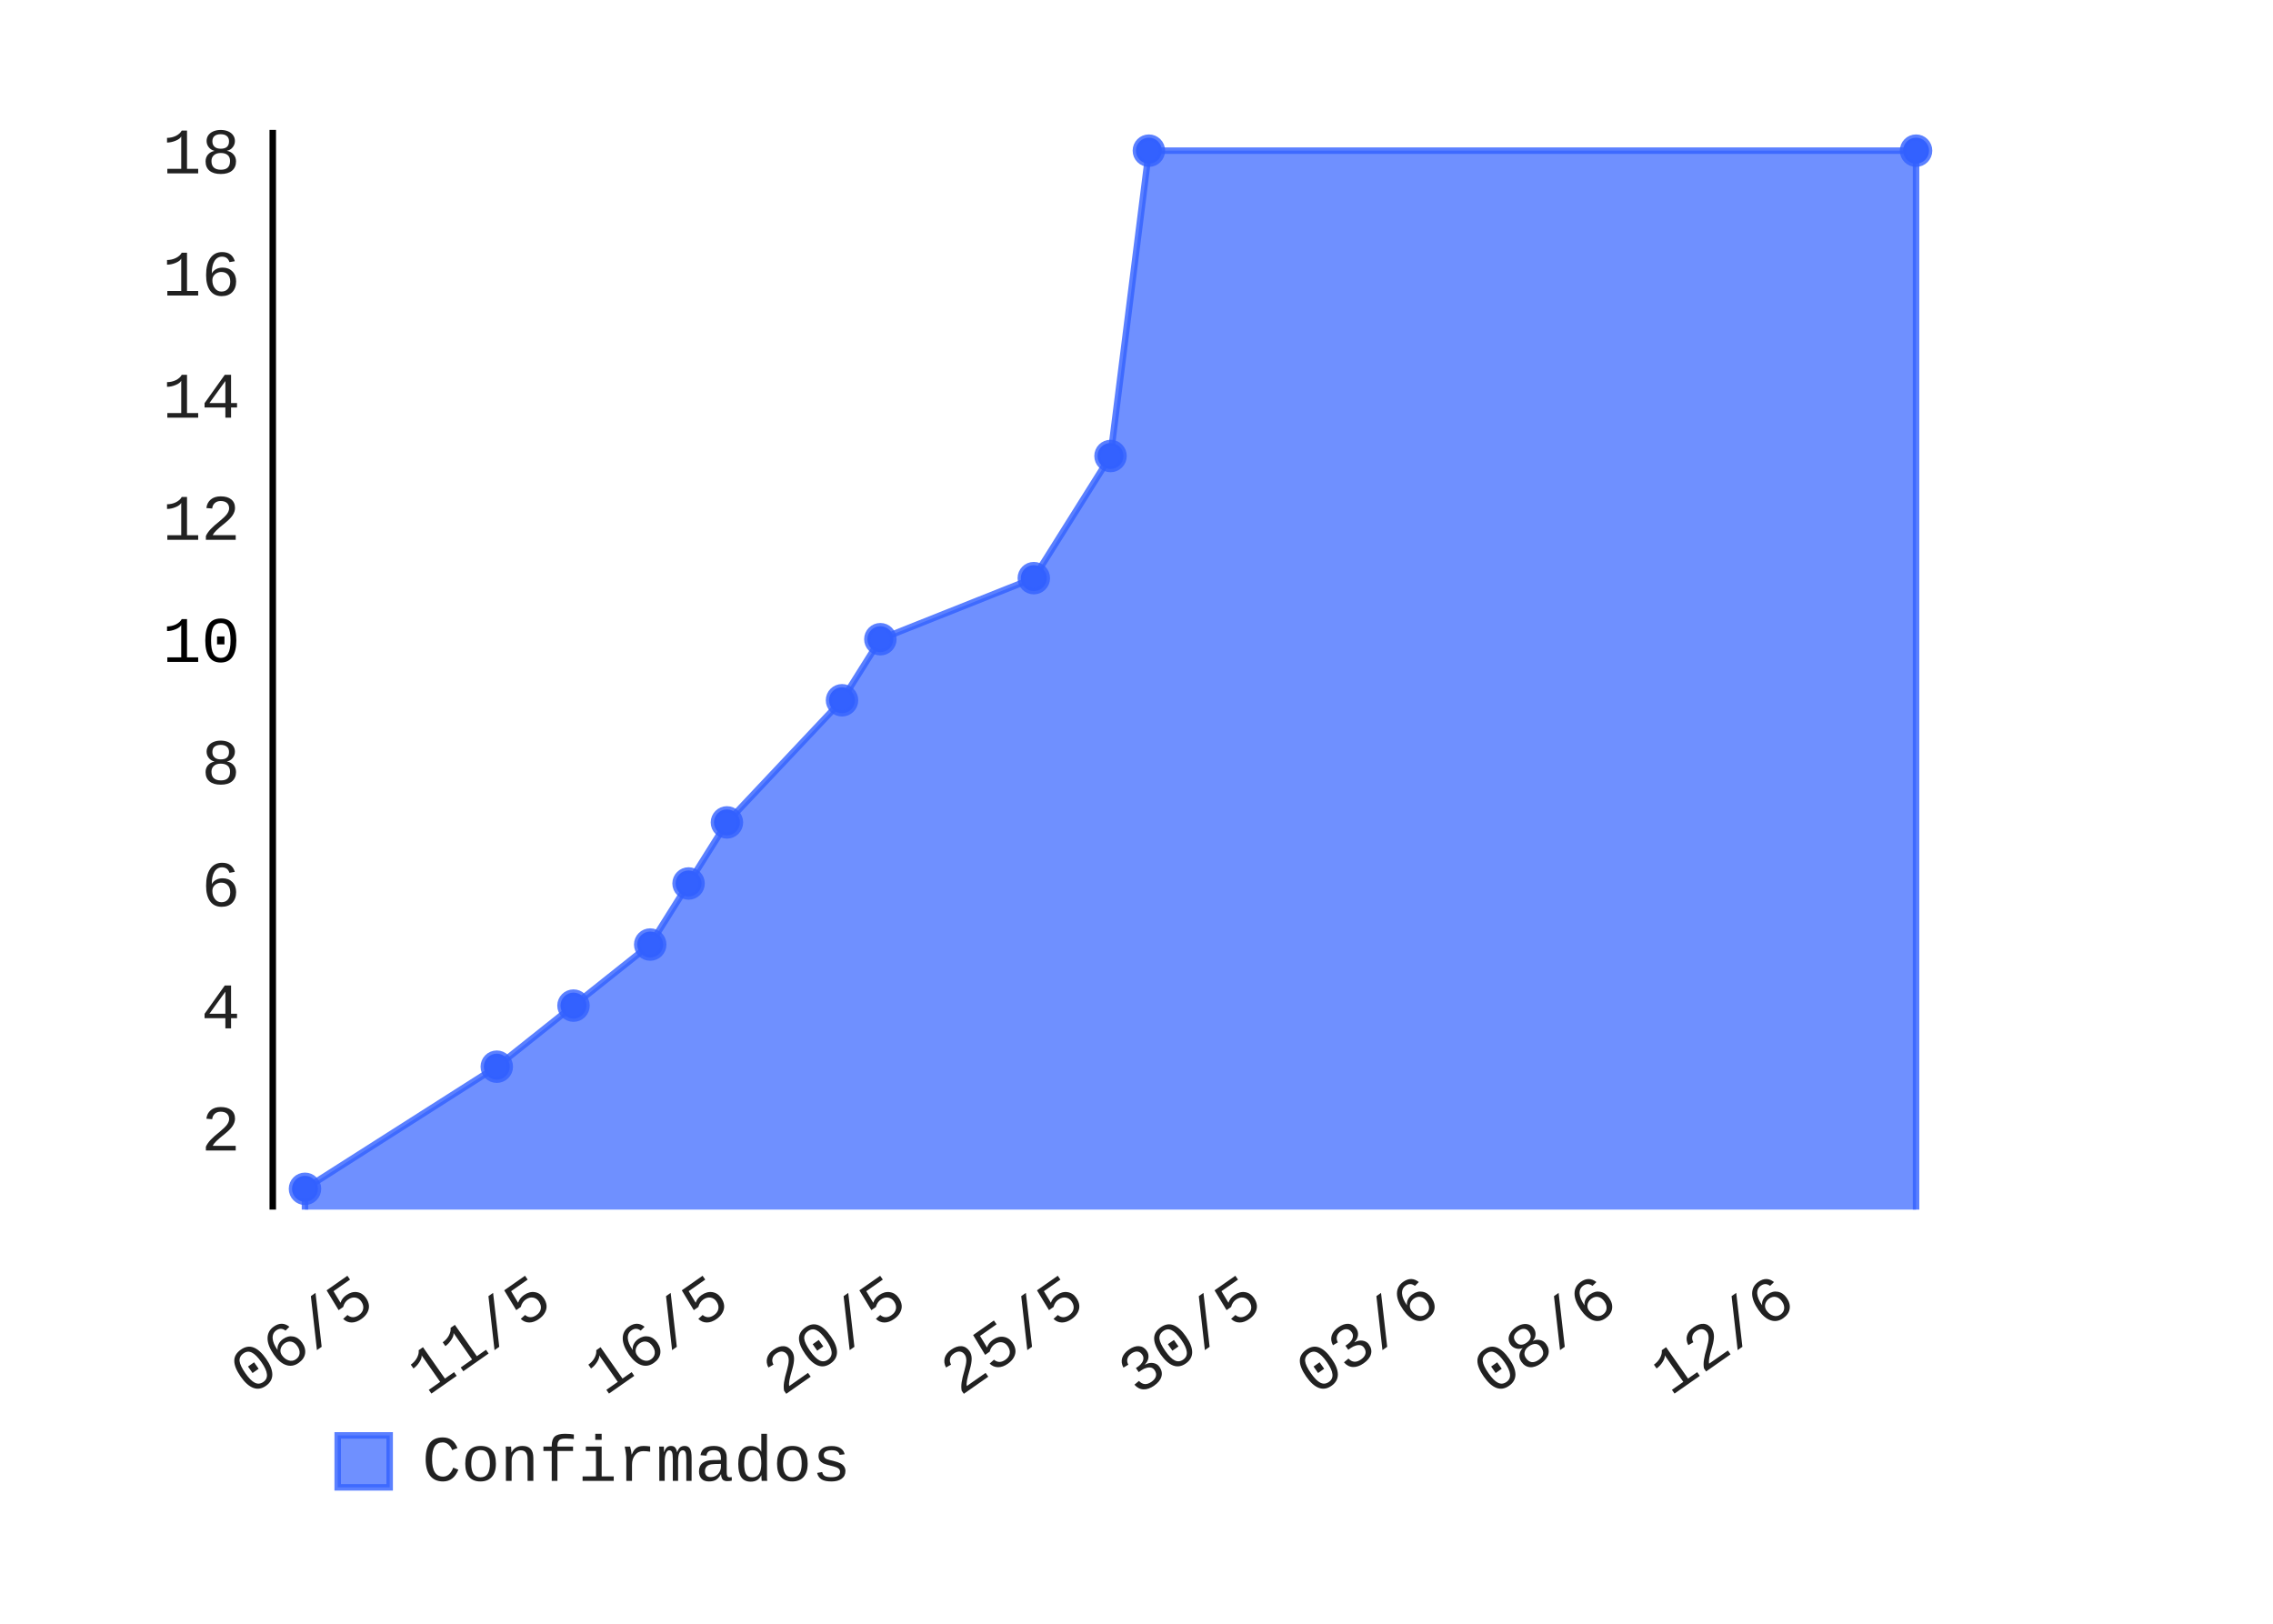
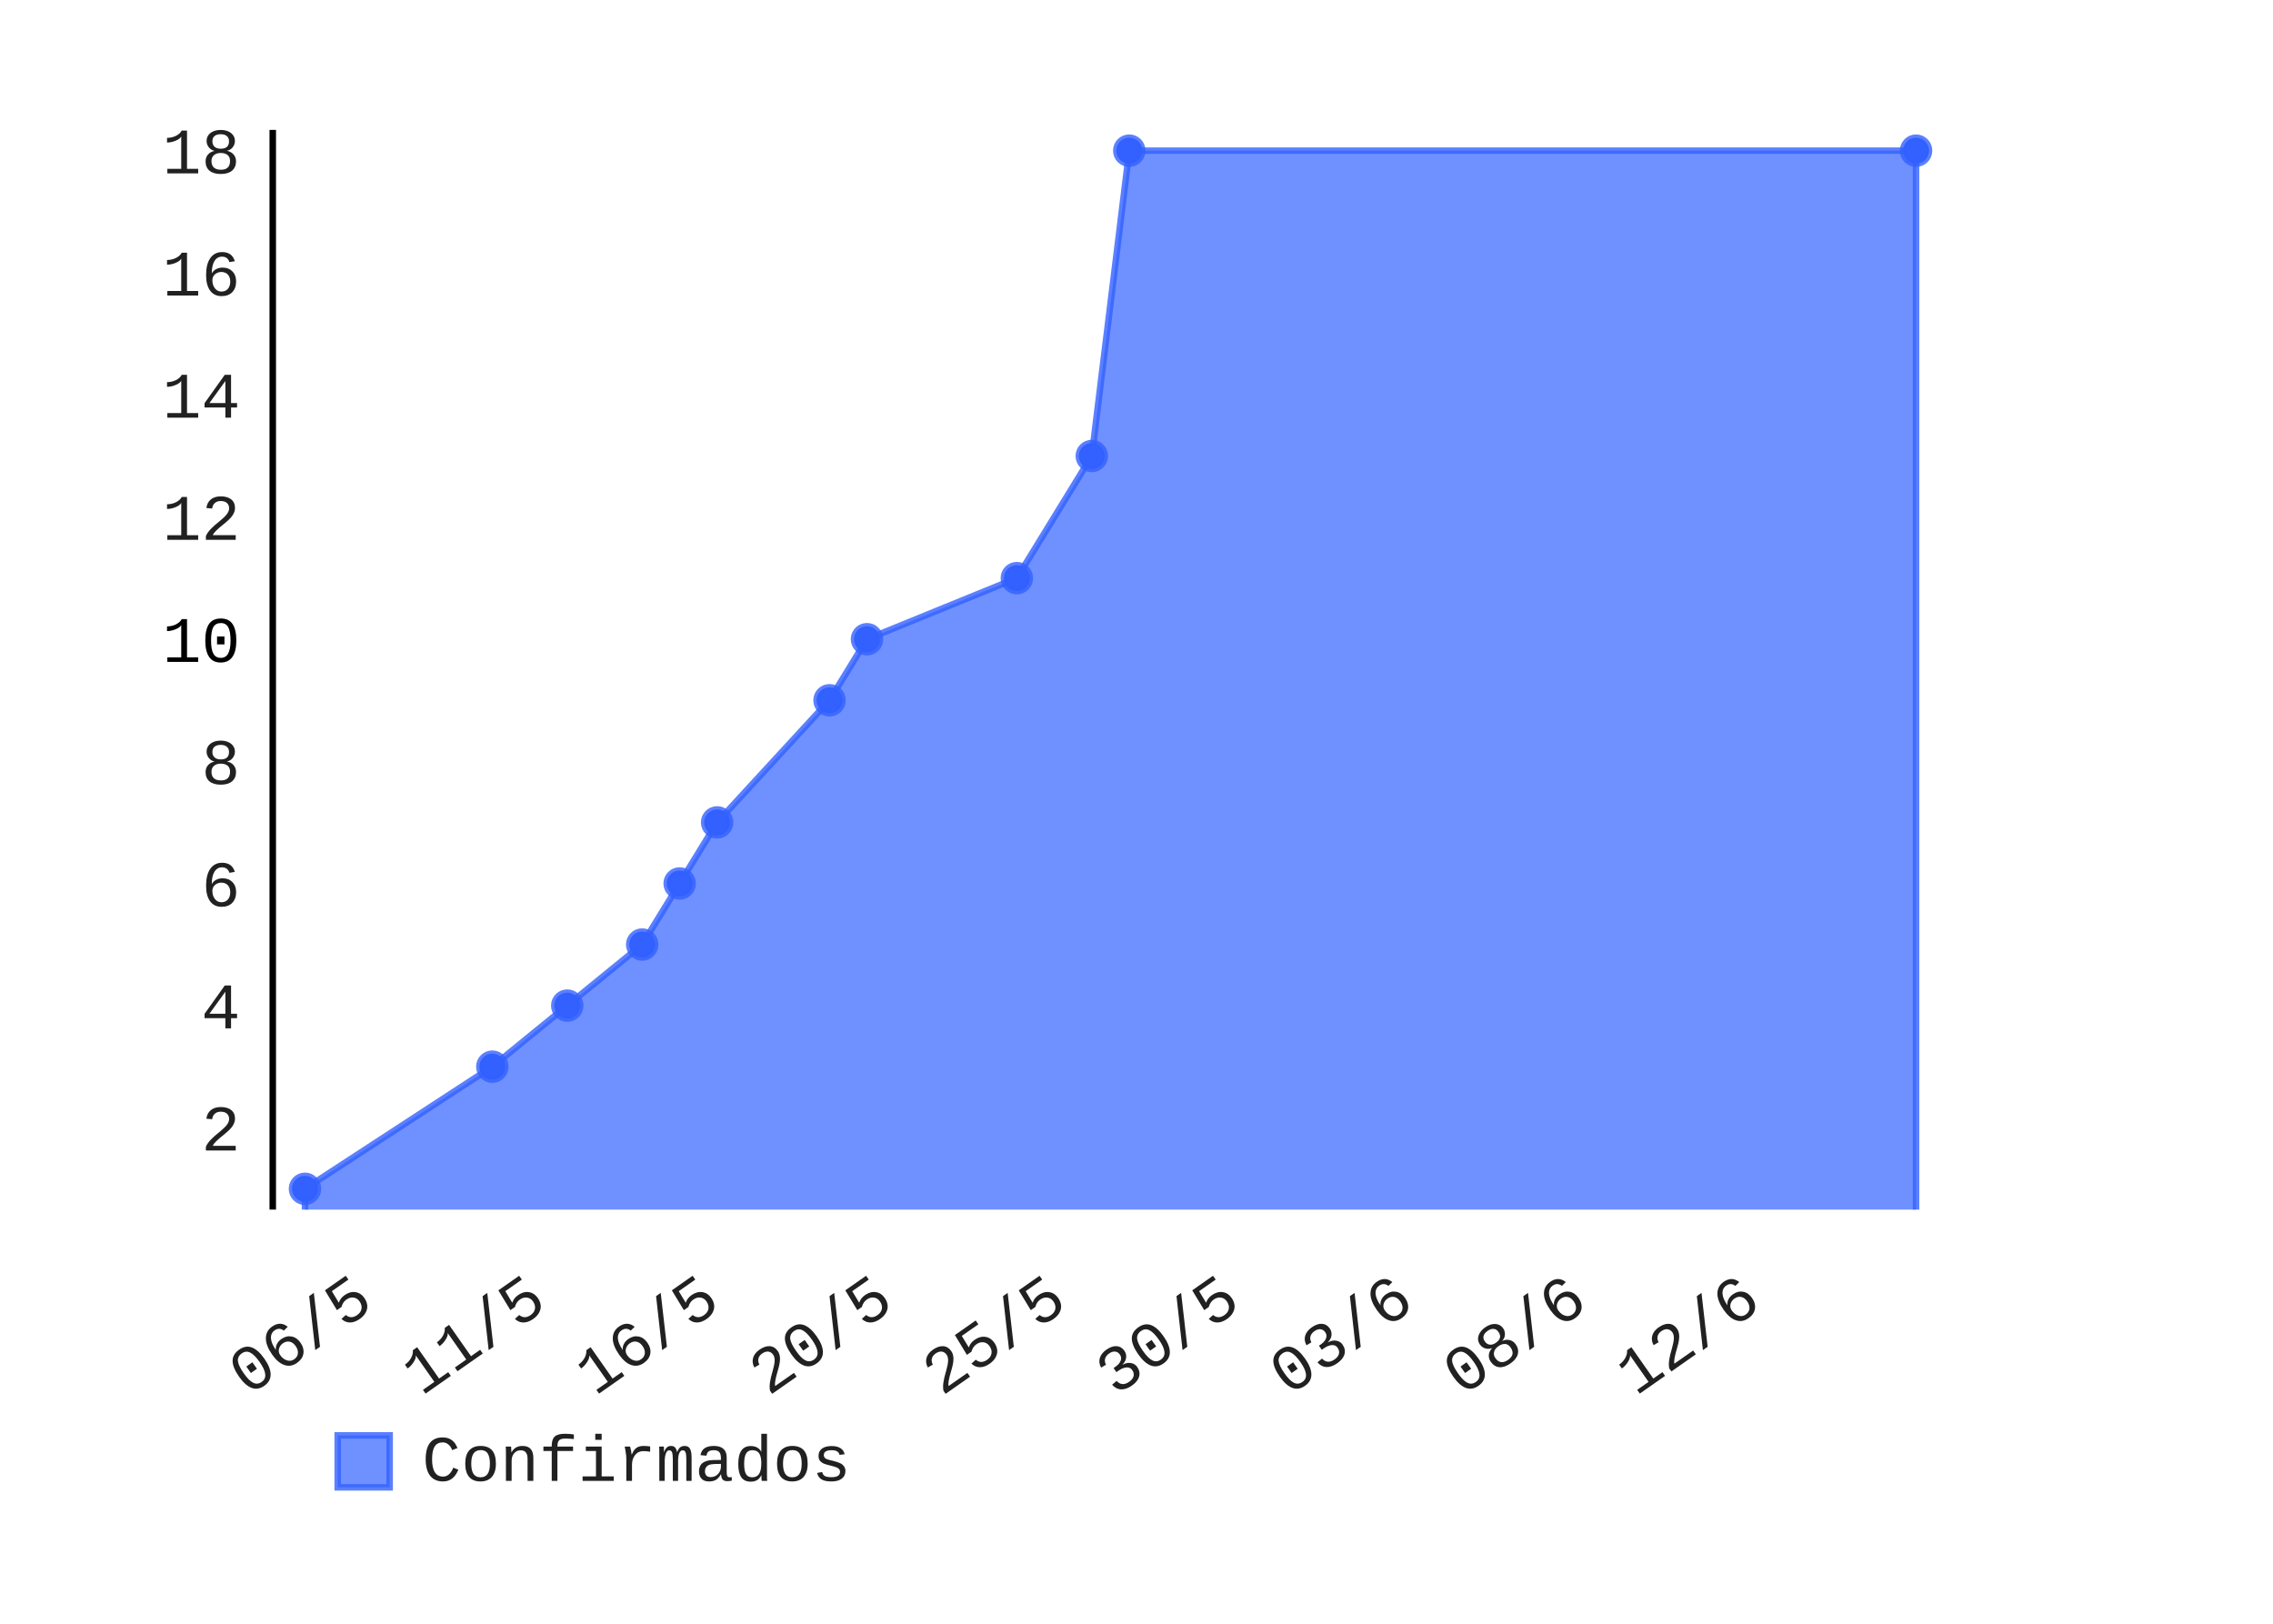
- <svg xmlns="http://www.w3.org/2000/svg" class="pygal-chart" height="250" id="chart-da17dc50-56ee-4db0-8beb-3fef7de1035f" viewBox="0 0 350 250" width="350">
+ <svg xmlns="http://www.w3.org/2000/svg" class="pygal-chart" height="250" id="chart-572ddf68-cb04-4a9f-9413-2b2ed1fb4a94" viewBox="0 0 350 250" width="350">
  <defs>
-     <style type="text/css">#chart-da17dc50-56ee-4db0-8beb-3fef7de1035f{-webkit-user-select:none;-webkit-font-smoothing:antialiased;font-family:Consolas,"Liberation Mono",Menlo,Courier,monospace}#chart-da17dc50-56ee-4db0-8beb-3fef7de1035f .title{font-family:Consolas,"Liberation Mono",Menlo,Courier,monospace;font-size:8px}#chart-da17dc50-56ee-4db0-8beb-3fef7de1035f .legends .legend text{font-family:Consolas,"Liberation Mono",Menlo,Courier,monospace;font-size:10px}#chart-da17dc50-56ee-4db0-8beb-3fef7de1035f .axis text{font-family:Consolas,"Liberation Mono",Menlo,Courier,monospace;font-size:10px}#chart-da17dc50-56ee-4db0-8beb-3fef7de1035f .axis text.major{font-family:Consolas,"Liberation Mono",Menlo,Courier,monospace;font-size:10px}#chart-da17dc50-56ee-4db0-8beb-3fef7de1035f .text-overlay text.value{font-family:Consolas,"Liberation Mono",Menlo,Courier,monospace;font-size:16px}#chart-da17dc50-56ee-4db0-8beb-3fef7de1035f .text-overlay text.label{font-family:Consolas,"Liberation Mono",Menlo,Courier,monospace;font-size:10px}#chart-da17dc50-56ee-4db0-8beb-3fef7de1035f .tooltip{font-family:Consolas,"Liberation Mono",Menlo,Courier,monospace;font-size:12px}#chart-da17dc50-56ee-4db0-8beb-3fef7de1035f text.no_data{font-family:Consolas,"Liberation Mono",Menlo,Courier,monospace;font-size:64px}
- #chart-da17dc50-56ee-4db0-8beb-3fef7de1035f{background-color:transparent}#chart-da17dc50-56ee-4db0-8beb-3fef7de1035f path,#chart-da17dc50-56ee-4db0-8beb-3fef7de1035f line,#chart-da17dc50-56ee-4db0-8beb-3fef7de1035f rect,#chart-da17dc50-56ee-4db0-8beb-3fef7de1035f circle{-webkit-transition:150ms;-moz-transition:150ms;transition:150ms}#chart-da17dc50-56ee-4db0-8beb-3fef7de1035f .graph &gt; .background{fill:transparent}#chart-da17dc50-56ee-4db0-8beb-3fef7de1035f .plot &gt; .background{fill:rgba(255,255,255,1)}#chart-da17dc50-56ee-4db0-8beb-3fef7de1035f .graph{fill:rgba(0,0,0,.87)}#chart-da17dc50-56ee-4db0-8beb-3fef7de1035f text.no_data{fill:rgba(0,0,0,1)}#chart-da17dc50-56ee-4db0-8beb-3fef7de1035f .title{fill:rgba(0,0,0,1)}#chart-da17dc50-56ee-4db0-8beb-3fef7de1035f .legends .legend text{fill:rgba(0,0,0,.87)}#chart-da17dc50-56ee-4db0-8beb-3fef7de1035f .legends .legend:hover text{fill:rgba(0,0,0,1)}#chart-da17dc50-56ee-4db0-8beb-3fef7de1035f .axis .line{stroke:rgba(0,0,0,1)}#chart-da17dc50-56ee-4db0-8beb-3fef7de1035f .axis .guide.line{stroke:rgba(0,0,0,.54)}#chart-da17dc50-56ee-4db0-8beb-3fef7de1035f .axis .major.line{stroke:rgba(0,0,0,.87)}#chart-da17dc50-56ee-4db0-8beb-3fef7de1035f .axis text.major{fill:rgba(0,0,0,1)}#chart-da17dc50-56ee-4db0-8beb-3fef7de1035f .axis.y .guides:hover .guide.line,#chart-da17dc50-56ee-4db0-8beb-3fef7de1035f .line-graph .axis.x .guides:hover .guide.line,#chart-da17dc50-56ee-4db0-8beb-3fef7de1035f .stackedline-graph .axis.x .guides:hover .guide.line,#chart-da17dc50-56ee-4db0-8beb-3fef7de1035f .xy-graph .axis.x .guides:hover .guide.line{stroke:rgba(0,0,0,1)}#chart-da17dc50-56ee-4db0-8beb-3fef7de1035f .axis .guides:hover text{fill:rgba(0,0,0,1)}#chart-da17dc50-56ee-4db0-8beb-3fef7de1035f .reactive{fill-opacity:.7;stroke-opacity:.8}#chart-da17dc50-56ee-4db0-8beb-3fef7de1035f .ci{stroke:rgba(0,0,0,.87)}#chart-da17dc50-56ee-4db0-8beb-3fef7de1035f .reactive.active,#chart-da17dc50-56ee-4db0-8beb-3fef7de1035f .active .reactive{fill-opacity:.8;stroke-opacity:.9;stroke-width:4}#chart-da17dc50-56ee-4db0-8beb-3fef7de1035f .ci .reactive.active{stroke-width:1.5}#chart-da17dc50-56ee-4db0-8beb-3fef7de1035f .series text{fill:rgba(0,0,0,1)}#chart-da17dc50-56ee-4db0-8beb-3fef7de1035f .tooltip rect{fill:rgba(255,255,255,1);stroke:rgba(0,0,0,1);-webkit-transition:opacity 150ms;-moz-transition:opacity 150ms;transition:opacity 150ms}#chart-da17dc50-56ee-4db0-8beb-3fef7de1035f .tooltip .label{fill:rgba(0,0,0,.87)}#chart-da17dc50-56ee-4db0-8beb-3fef7de1035f .tooltip .label{fill:rgba(0,0,0,.87)}#chart-da17dc50-56ee-4db0-8beb-3fef7de1035f .tooltip .legend{font-size:.8em;fill:rgba(0,0,0,.54)}#chart-da17dc50-56ee-4db0-8beb-3fef7de1035f .tooltip .x_label{font-size:.6em;fill:rgba(0,0,0,1)}#chart-da17dc50-56ee-4db0-8beb-3fef7de1035f .tooltip .xlink{font-size:.5em;text-decoration:underline}#chart-da17dc50-56ee-4db0-8beb-3fef7de1035f .tooltip .value{font-size:1.5em}#chart-da17dc50-56ee-4db0-8beb-3fef7de1035f .bound{font-size:.5em}#chart-da17dc50-56ee-4db0-8beb-3fef7de1035f .max-value{font-size:.75em;fill:rgba(0,0,0,.54)}#chart-da17dc50-56ee-4db0-8beb-3fef7de1035f .map-element{fill:rgba(255,255,255,1);stroke:rgba(0,0,0,.54) !important}#chart-da17dc50-56ee-4db0-8beb-3fef7de1035f .map-element .reactive{fill-opacity:inherit;stroke-opacity:inherit}#chart-da17dc50-56ee-4db0-8beb-3fef7de1035f .color-0,#chart-da17dc50-56ee-4db0-8beb-3fef7de1035f .color-0 a:visited{stroke:#3361FF;fill:#3361FF}#chart-da17dc50-56ee-4db0-8beb-3fef7de1035f .text-overlay .color-0 text{fill:black}
- #chart-da17dc50-56ee-4db0-8beb-3fef7de1035f text.no_data{text-anchor:middle}#chart-da17dc50-56ee-4db0-8beb-3fef7de1035f .guide.line{fill:none}#chart-da17dc50-56ee-4db0-8beb-3fef7de1035f .centered{text-anchor:middle}#chart-da17dc50-56ee-4db0-8beb-3fef7de1035f .title{text-anchor:middle}#chart-da17dc50-56ee-4db0-8beb-3fef7de1035f .legends .legend text{fill-opacity:1}#chart-da17dc50-56ee-4db0-8beb-3fef7de1035f .axis.x text{text-anchor:middle}#chart-da17dc50-56ee-4db0-8beb-3fef7de1035f .axis.x:not(.web) text[transform]{text-anchor:start}#chart-da17dc50-56ee-4db0-8beb-3fef7de1035f .axis.x:not(.web) text[transform].backwards{text-anchor:end}#chart-da17dc50-56ee-4db0-8beb-3fef7de1035f .axis.y text{text-anchor:end}#chart-da17dc50-56ee-4db0-8beb-3fef7de1035f .axis.y text[transform].backwards{text-anchor:start}#chart-da17dc50-56ee-4db0-8beb-3fef7de1035f .axis.y2 text{text-anchor:start}#chart-da17dc50-56ee-4db0-8beb-3fef7de1035f .axis.y2 text[transform].backwards{text-anchor:end}#chart-da17dc50-56ee-4db0-8beb-3fef7de1035f .axis .guide.line{stroke-dasharray:4,4}#chart-da17dc50-56ee-4db0-8beb-3fef7de1035f .axis .major.guide.line{stroke-dasharray:6,6}#chart-da17dc50-56ee-4db0-8beb-3fef7de1035f .horizontal .axis.y .guide.line,#chart-da17dc50-56ee-4db0-8beb-3fef7de1035f .horizontal .axis.y2 .guide.line,#chart-da17dc50-56ee-4db0-8beb-3fef7de1035f .vertical .axis.x .guide.line{opacity:0}#chart-da17dc50-56ee-4db0-8beb-3fef7de1035f .horizontal .axis.always_show .guide.line,#chart-da17dc50-56ee-4db0-8beb-3fef7de1035f .vertical .axis.always_show .guide.line{opacity:1 !important}#chart-da17dc50-56ee-4db0-8beb-3fef7de1035f .axis.y .guides:hover .guide.line,#chart-da17dc50-56ee-4db0-8beb-3fef7de1035f .axis.y2 .guides:hover .guide.line,#chart-da17dc50-56ee-4db0-8beb-3fef7de1035f .axis.x .guides:hover .guide.line{opacity:1}#chart-da17dc50-56ee-4db0-8beb-3fef7de1035f .axis .guides:hover text{opacity:1}#chart-da17dc50-56ee-4db0-8beb-3fef7de1035f .nofill{fill:none}#chart-da17dc50-56ee-4db0-8beb-3fef7de1035f .subtle-fill{fill-opacity:.2}#chart-da17dc50-56ee-4db0-8beb-3fef7de1035f .dot{stroke-width:1px;fill-opacity:1}#chart-da17dc50-56ee-4db0-8beb-3fef7de1035f .dot.active{stroke-width:5px}#chart-da17dc50-56ee-4db0-8beb-3fef7de1035f .dot.negative{fill:transparent}#chart-da17dc50-56ee-4db0-8beb-3fef7de1035f text,#chart-da17dc50-56ee-4db0-8beb-3fef7de1035f tspan{stroke:none !important}#chart-da17dc50-56ee-4db0-8beb-3fef7de1035f .series text.active{opacity:1}#chart-da17dc50-56ee-4db0-8beb-3fef7de1035f .tooltip rect{fill-opacity:.95;stroke-width:.5}#chart-da17dc50-56ee-4db0-8beb-3fef7de1035f .tooltip text{fill-opacity:1}#chart-da17dc50-56ee-4db0-8beb-3fef7de1035f .showable{visibility:hidden}#chart-da17dc50-56ee-4db0-8beb-3fef7de1035f .showable.shown{visibility:visible}#chart-da17dc50-56ee-4db0-8beb-3fef7de1035f .gauge-background{fill:rgba(229,229,229,1);stroke:none}#chart-da17dc50-56ee-4db0-8beb-3fef7de1035f .bg-lines{stroke:transparent;stroke-width:2px}</style>
+     <style type="text/css">#chart-572ddf68-cb04-4a9f-9413-2b2ed1fb4a94{-webkit-user-select:none;-webkit-font-smoothing:antialiased;font-family:Consolas,"Liberation Mono",Menlo,Courier,monospace}#chart-572ddf68-cb04-4a9f-9413-2b2ed1fb4a94 .title{font-family:Consolas,"Liberation Mono",Menlo,Courier,monospace;font-size:8px}#chart-572ddf68-cb04-4a9f-9413-2b2ed1fb4a94 .legends .legend text{font-family:Consolas,"Liberation Mono",Menlo,Courier,monospace;font-size:10px}#chart-572ddf68-cb04-4a9f-9413-2b2ed1fb4a94 .axis text{font-family:Consolas,"Liberation Mono",Menlo,Courier,monospace;font-size:10px}#chart-572ddf68-cb04-4a9f-9413-2b2ed1fb4a94 .axis text.major{font-family:Consolas,"Liberation Mono",Menlo,Courier,monospace;font-size:10px}#chart-572ddf68-cb04-4a9f-9413-2b2ed1fb4a94 .text-overlay text.value{font-family:Consolas,"Liberation Mono",Menlo,Courier,monospace;font-size:16px}#chart-572ddf68-cb04-4a9f-9413-2b2ed1fb4a94 .text-overlay text.label{font-family:Consolas,"Liberation Mono",Menlo,Courier,monospace;font-size:10px}#chart-572ddf68-cb04-4a9f-9413-2b2ed1fb4a94 .tooltip{font-family:Consolas,"Liberation Mono",Menlo,Courier,monospace;font-size:12px}#chart-572ddf68-cb04-4a9f-9413-2b2ed1fb4a94 text.no_data{font-family:Consolas,"Liberation Mono",Menlo,Courier,monospace;font-size:64px}
+ #chart-572ddf68-cb04-4a9f-9413-2b2ed1fb4a94{background-color:transparent}#chart-572ddf68-cb04-4a9f-9413-2b2ed1fb4a94 path,#chart-572ddf68-cb04-4a9f-9413-2b2ed1fb4a94 line,#chart-572ddf68-cb04-4a9f-9413-2b2ed1fb4a94 rect,#chart-572ddf68-cb04-4a9f-9413-2b2ed1fb4a94 circle{-webkit-transition:150ms;-moz-transition:150ms;transition:150ms}#chart-572ddf68-cb04-4a9f-9413-2b2ed1fb4a94 .graph &gt; .background{fill:transparent}#chart-572ddf68-cb04-4a9f-9413-2b2ed1fb4a94 .plot &gt; .background{fill:rgba(255,255,255,1)}#chart-572ddf68-cb04-4a9f-9413-2b2ed1fb4a94 .graph{fill:rgba(0,0,0,.87)}#chart-572ddf68-cb04-4a9f-9413-2b2ed1fb4a94 text.no_data{fill:rgba(0,0,0,1)}#chart-572ddf68-cb04-4a9f-9413-2b2ed1fb4a94 .title{fill:rgba(0,0,0,1)}#chart-572ddf68-cb04-4a9f-9413-2b2ed1fb4a94 .legends .legend text{fill:rgba(0,0,0,.87)}#chart-572ddf68-cb04-4a9f-9413-2b2ed1fb4a94 .legends .legend:hover text{fill:rgba(0,0,0,1)}#chart-572ddf68-cb04-4a9f-9413-2b2ed1fb4a94 .axis .line{stroke:rgba(0,0,0,1)}#chart-572ddf68-cb04-4a9f-9413-2b2ed1fb4a94 .axis .guide.line{stroke:rgba(0,0,0,.54)}#chart-572ddf68-cb04-4a9f-9413-2b2ed1fb4a94 .axis .major.line{stroke:rgba(0,0,0,.87)}#chart-572ddf68-cb04-4a9f-9413-2b2ed1fb4a94 .axis text.major{fill:rgba(0,0,0,1)}#chart-572ddf68-cb04-4a9f-9413-2b2ed1fb4a94 .axis.y .guides:hover .guide.line,#chart-572ddf68-cb04-4a9f-9413-2b2ed1fb4a94 .line-graph .axis.x .guides:hover .guide.line,#chart-572ddf68-cb04-4a9f-9413-2b2ed1fb4a94 .stackedline-graph .axis.x .guides:hover .guide.line,#chart-572ddf68-cb04-4a9f-9413-2b2ed1fb4a94 .xy-graph .axis.x .guides:hover .guide.line{stroke:rgba(0,0,0,1)}#chart-572ddf68-cb04-4a9f-9413-2b2ed1fb4a94 .axis .guides:hover text{fill:rgba(0,0,0,1)}#chart-572ddf68-cb04-4a9f-9413-2b2ed1fb4a94 .reactive{fill-opacity:.7;stroke-opacity:.8}#chart-572ddf68-cb04-4a9f-9413-2b2ed1fb4a94 .ci{stroke:rgba(0,0,0,.87)}#chart-572ddf68-cb04-4a9f-9413-2b2ed1fb4a94 .reactive.active,#chart-572ddf68-cb04-4a9f-9413-2b2ed1fb4a94 .active .reactive{fill-opacity:.8;stroke-opacity:.9;stroke-width:4}#chart-572ddf68-cb04-4a9f-9413-2b2ed1fb4a94 .ci .reactive.active{stroke-width:1.5}#chart-572ddf68-cb04-4a9f-9413-2b2ed1fb4a94 .series text{fill:rgba(0,0,0,1)}#chart-572ddf68-cb04-4a9f-9413-2b2ed1fb4a94 .tooltip rect{fill:rgba(255,255,255,1);stroke:rgba(0,0,0,1);-webkit-transition:opacity 150ms;-moz-transition:opacity 150ms;transition:opacity 150ms}#chart-572ddf68-cb04-4a9f-9413-2b2ed1fb4a94 .tooltip .label{fill:rgba(0,0,0,.87)}#chart-572ddf68-cb04-4a9f-9413-2b2ed1fb4a94 .tooltip .label{fill:rgba(0,0,0,.87)}#chart-572ddf68-cb04-4a9f-9413-2b2ed1fb4a94 .tooltip .legend{font-size:.8em;fill:rgba(0,0,0,.54)}#chart-572ddf68-cb04-4a9f-9413-2b2ed1fb4a94 .tooltip .x_label{font-size:.6em;fill:rgba(0,0,0,1)}#chart-572ddf68-cb04-4a9f-9413-2b2ed1fb4a94 .tooltip .xlink{font-size:.5em;text-decoration:underline}#chart-572ddf68-cb04-4a9f-9413-2b2ed1fb4a94 .tooltip .value{font-size:1.5em}#chart-572ddf68-cb04-4a9f-9413-2b2ed1fb4a94 .bound{font-size:.5em}#chart-572ddf68-cb04-4a9f-9413-2b2ed1fb4a94 .max-value{font-size:.75em;fill:rgba(0,0,0,.54)}#chart-572ddf68-cb04-4a9f-9413-2b2ed1fb4a94 .map-element{fill:rgba(255,255,255,1);stroke:rgba(0,0,0,.54) !important}#chart-572ddf68-cb04-4a9f-9413-2b2ed1fb4a94 .map-element .reactive{fill-opacity:inherit;stroke-opacity:inherit}#chart-572ddf68-cb04-4a9f-9413-2b2ed1fb4a94 .color-0,#chart-572ddf68-cb04-4a9f-9413-2b2ed1fb4a94 .color-0 a:visited{stroke:#3361FF;fill:#3361FF}#chart-572ddf68-cb04-4a9f-9413-2b2ed1fb4a94 .text-overlay .color-0 text{fill:black}
+ #chart-572ddf68-cb04-4a9f-9413-2b2ed1fb4a94 text.no_data{text-anchor:middle}#chart-572ddf68-cb04-4a9f-9413-2b2ed1fb4a94 .guide.line{fill:none}#chart-572ddf68-cb04-4a9f-9413-2b2ed1fb4a94 .centered{text-anchor:middle}#chart-572ddf68-cb04-4a9f-9413-2b2ed1fb4a94 .title{text-anchor:middle}#chart-572ddf68-cb04-4a9f-9413-2b2ed1fb4a94 .legends .legend text{fill-opacity:1}#chart-572ddf68-cb04-4a9f-9413-2b2ed1fb4a94 .axis.x text{text-anchor:middle}#chart-572ddf68-cb04-4a9f-9413-2b2ed1fb4a94 .axis.x:not(.web) text[transform]{text-anchor:start}#chart-572ddf68-cb04-4a9f-9413-2b2ed1fb4a94 .axis.x:not(.web) text[transform].backwards{text-anchor:end}#chart-572ddf68-cb04-4a9f-9413-2b2ed1fb4a94 .axis.y text{text-anchor:end}#chart-572ddf68-cb04-4a9f-9413-2b2ed1fb4a94 .axis.y text[transform].backwards{text-anchor:start}#chart-572ddf68-cb04-4a9f-9413-2b2ed1fb4a94 .axis.y2 text{text-anchor:start}#chart-572ddf68-cb04-4a9f-9413-2b2ed1fb4a94 .axis.y2 text[transform].backwards{text-anchor:end}#chart-572ddf68-cb04-4a9f-9413-2b2ed1fb4a94 .axis .guide.line{stroke-dasharray:4,4}#chart-572ddf68-cb04-4a9f-9413-2b2ed1fb4a94 .axis .major.guide.line{stroke-dasharray:6,6}#chart-572ddf68-cb04-4a9f-9413-2b2ed1fb4a94 .horizontal .axis.y .guide.line,#chart-572ddf68-cb04-4a9f-9413-2b2ed1fb4a94 .horizontal .axis.y2 .guide.line,#chart-572ddf68-cb04-4a9f-9413-2b2ed1fb4a94 .vertical .axis.x .guide.line{opacity:0}#chart-572ddf68-cb04-4a9f-9413-2b2ed1fb4a94 .horizontal .axis.always_show .guide.line,#chart-572ddf68-cb04-4a9f-9413-2b2ed1fb4a94 .vertical .axis.always_show .guide.line{opacity:1 !important}#chart-572ddf68-cb04-4a9f-9413-2b2ed1fb4a94 .axis.y .guides:hover .guide.line,#chart-572ddf68-cb04-4a9f-9413-2b2ed1fb4a94 .axis.y2 .guides:hover .guide.line,#chart-572ddf68-cb04-4a9f-9413-2b2ed1fb4a94 .axis.x .guides:hover .guide.line{opacity:1}#chart-572ddf68-cb04-4a9f-9413-2b2ed1fb4a94 .axis .guides:hover text{opacity:1}#chart-572ddf68-cb04-4a9f-9413-2b2ed1fb4a94 .nofill{fill:none}#chart-572ddf68-cb04-4a9f-9413-2b2ed1fb4a94 .subtle-fill{fill-opacity:.2}#chart-572ddf68-cb04-4a9f-9413-2b2ed1fb4a94 .dot{stroke-width:1px;fill-opacity:1}#chart-572ddf68-cb04-4a9f-9413-2b2ed1fb4a94 .dot.active{stroke-width:5px}#chart-572ddf68-cb04-4a9f-9413-2b2ed1fb4a94 .dot.negative{fill:transparent}#chart-572ddf68-cb04-4a9f-9413-2b2ed1fb4a94 text,#chart-572ddf68-cb04-4a9f-9413-2b2ed1fb4a94 tspan{stroke:none !important}#chart-572ddf68-cb04-4a9f-9413-2b2ed1fb4a94 .series text.active{opacity:1}#chart-572ddf68-cb04-4a9f-9413-2b2ed1fb4a94 .tooltip rect{fill-opacity:.95;stroke-width:.5}#chart-572ddf68-cb04-4a9f-9413-2b2ed1fb4a94 .tooltip text{fill-opacity:1}#chart-572ddf68-cb04-4a9f-9413-2b2ed1fb4a94 .showable{visibility:hidden}#chart-572ddf68-cb04-4a9f-9413-2b2ed1fb4a94 .showable.shown{visibility:visible}#chart-572ddf68-cb04-4a9f-9413-2b2ed1fb4a94 .gauge-background{fill:rgba(229,229,229,1);stroke:none}#chart-572ddf68-cb04-4a9f-9413-2b2ed1fb4a94 .bg-lines{stroke:transparent;stroke-width:2px}</style>
  </defs>
  <g class="graph datetimeline-graph vertical">
    <rect class="background" height="250" width="350" x="0" y="0" />
    <g class="plot" transform="translate(42, 20)">
      <rect class="background" height="166.234" width="258.0" x="0" y="0" />
      <g class="axis y">
        <g class="guides">
          <text class="" x="-5" y="157.135">2</text>
        </g>
        <g class="guides">
          <text class="" x="-5" y="138.33">4</text>
        </g>
        <g class="guides">
          <text class="" x="-5" y="119.525">6</text>
        </g>
        <g class="guides">
          <text class="" x="-5" y="100.721">8</text>
        </g>
        <g class="guides">
          <text class="major" x="-5" y="81.916">10</text>
        </g>
        <g class="guides">
          <text class="" x="-5" y="63.111">12</text>
        </g>
        <g class="guides">
          <text class="" x="-5" y="44.306">14</text>
        </g>
        <g class="guides">
          <text class="" x="-5" y="25.502">16</text>
        </g>
        <g class="guides">
          <text class="" x="-5" y="6.697">18</text>
        </g>
      </g>
      <g class="axis x">
        <path class="line" d="M0 0 v166.234" />
        <g class="guides">
-           <path class="guide line" d="M16.118 0 v166.234" />
-           <text class="backwards" transform="rotate(325 16.11844 181.2342)" x="16.118" y="181.234">06/5</text>
+           <path class="guide line" d="M15.859 0 v166.234" />
+           <text class="backwards" transform="rotate(325 15.85897 181.2342)" x="15.859" y="181.234">06/5</text>
        </g>
        <g class="guides">
-           <path class="guide line" d="M43.464 0 v166.234" />
-           <text class="backwards" transform="rotate(325 43.46378 181.2342)" x="43.464" y="181.234">11/5</text>
+           <path class="guide line" d="M42.568 0 v166.234" />
+           <text class="backwards" transform="rotate(325 42.56838 181.2342)" x="42.568" y="181.234">11/5</text>
        </g>
        <g class="guides">
-           <path class="guide line" d="M70.809 0 v166.234" />
-           <text class="backwards" transform="rotate(325 70.80912 181.2342)" x="70.809" y="181.234">16/5</text>
+           <path class="guide line" d="M69.278 0 v166.234" />
+           <text class="backwards" transform="rotate(325 69.27778 181.2342)" x="69.278" y="181.234">16/5</text>
        </g>
        <g class="guides">
-           <path class="guide line" d="M98.154 0 v166.234" />
-           <text class="backwards" transform="rotate(325 98.15446 181.2342)" x="98.154" y="181.234">20/5</text>
+           <path class="guide line" d="M95.987 0 v166.234" />
+           <text class="backwards" transform="rotate(325 95.98718 181.2342)" x="95.987" y="181.234">20/5</text>
        </g>
        <g class="guides">
-           <path class="guide line" d="M125.5 0 v166.234" />
-           <text class="backwards" transform="rotate(325 125.4998 181.2342)" x="125.5" y="181.234">25/5</text>
+           <path class="guide line" d="M122.697 0 v166.234" />
+           <text class="backwards" transform="rotate(325 122.6966 181.2342)" x="122.697" y="181.234">25/5</text>
        </g>
        <g class="guides">
-           <path class="guide line" d="M152.845 0 v166.234" />
-           <text class="backwards" transform="rotate(325 152.8451 181.2342)" x="152.845" y="181.234">30/5</text>
+           <path class="guide line" d="M149.406 0 v166.234" />
+           <text class="backwards" transform="rotate(325 149.406 181.2342)" x="149.406" y="181.234">30/5</text>
        </g>
        <g class="guides">
-           <path class="guide line" d="M180.19 0 v166.234" />
-           <text class="backwards" transform="rotate(325 180.1905 181.2342)" x="180.19" y="181.234">03/6</text>
+           <path class="guide line" d="M176.115 0 v166.234" />
+           <text class="backwards" transform="rotate(325 176.1154 181.2342)" x="176.115" y="181.234">03/6</text>
        </g>
        <g class="guides">
-           <path class="guide line" d="M207.536 0 v166.234" />
-           <text class="backwards" transform="rotate(325 207.5358 181.2342)" x="207.536" y="181.234">08/6</text>
+           <path class="guide line" d="M202.825 0 v166.234" />
+           <text class="backwards" transform="rotate(325 202.8248 181.2342)" x="202.825" y="181.234">08/6</text>
        </g>
        <g class="guides">
-           <path class="guide line" d="M234.881 0 v166.234" />
-           <text class="backwards" transform="rotate(325 234.8812 181.2342)" x="234.881" y="181.234">12/6</text>
+           <path class="guide line" d="M229.534 0 v166.234" />
+           <text class="backwards" transform="rotate(325 229.5342 181.2342)" x="229.534" y="181.234">12/6</text>
        </g>
      </g>
      <g class="series serie-0 color-0">
-         <path class="line reactive" d="M4.962 166.234 L4.962 163.037 34.495 144.233 46.308 134.83 58.121 125.428 64.027 116.025 69.934 106.623 87.654 87.818 93.56 78.416 117.187 69.014 129 50.209 134.907 3.197 253.038 3.197 253.038 166.234" />
+         <path class="line reactive" d="M4.962 166.234 L4.962 163.037 33.808 144.233 45.346 134.83 56.885 125.428 62.654 116.025 68.423 106.623 85.731 87.818 91.5 78.416 114.577 69.014 126.115 50.209 131.885 3.197 253.038 3.197 253.038 166.234" />
      </g>
    </g>
    <g class="titles" />
    <g class="plot overlay" transform="translate(42, 20)">
      <g class="series serie-0 color-0">
        <g class="dots">
          <circle class="dot reactive tooltip-trigger" cx="4.962" cy="163.037" r="2" />
        </g>
        <g class="dots">
-           <circle class="dot reactive tooltip-trigger" cx="34.495" cy="144.233" r="2" />
+           <circle class="dot reactive tooltip-trigger" cx="33.808" cy="144.233" r="2" />
        </g>
        <g class="dots">
-           <circle class="dot reactive tooltip-trigger" cx="46.308" cy="134.83" r="2" />
+           <circle class="dot reactive tooltip-trigger" cx="45.346" cy="134.83" r="2" />
        </g>
        <g class="dots">
-           <circle class="dot reactive tooltip-trigger" cx="58.121" cy="125.428" r="2" />
+           <circle class="dot reactive tooltip-trigger" cx="56.885" cy="125.428" r="2" />
        </g>
        <g class="dots">
-           <circle class="dot reactive tooltip-trigger" cx="64.027" cy="116.025" r="2" />
+           <circle class="dot reactive tooltip-trigger" cx="62.654" cy="116.025" r="2" />
        </g>
        <g class="dots">
-           <circle class="dot reactive tooltip-trigger" cx="69.934" cy="106.623" r="2" />
+           <circle class="dot reactive tooltip-trigger" cx="68.423" cy="106.623" r="2" />
        </g>
        <g class="dots">
-           <circle class="dot reactive tooltip-trigger" cx="87.654" cy="87.818" r="2" />
+           <circle class="dot reactive tooltip-trigger" cx="85.731" cy="87.818" r="2" />
        </g>
        <g class="dots">
-           <circle class="dot reactive tooltip-trigger" cx="93.56" cy="78.416" r="2" />
+           <circle class="dot reactive tooltip-trigger" cx="91.5" cy="78.416" r="2" />
        </g>
        <g class="dots">
-           <circle class="dot reactive tooltip-trigger" cx="117.187" cy="69.014" r="2" />
+           <circle class="dot reactive tooltip-trigger" cx="114.577" cy="69.014" r="2" />
        </g>
        <g class="dots">
-           <circle class="dot reactive tooltip-trigger" cx="129.0" cy="50.209" r="2" />
+           <circle class="dot reactive tooltip-trigger" cx="126.115" cy="50.209" r="2" />
        </g>
        <g class="dots">
-           <circle class="dot reactive tooltip-trigger" cx="134.907" cy="3.197" r="2" />
+           <circle class="dot reactive tooltip-trigger" cx="131.885" cy="3.197" r="2" />
        </g>
        <g class="dots">
          <circle class="dot reactive tooltip-trigger" cx="253.038" cy="3.197" r="2" />
        </g>
      </g>
    </g>
    <g class="plot text-overlay" transform="translate(42, 20)">
      <g class="series serie-0 color-0" />
    </g>
    <g class="plot tooltip-overlay" transform="translate(42, 20)">
      <g class="tooltip" style="opacity: 0" transform="translate(0 0)">
        <rect class="tooltip-box" height="0" rx="10" ry="10" width="0" />
        <g class="text" />
      </g>
    </g>
    <g class="legends" transform="translate(52, 220)">
      <g class="legend reactive activate-serie" id="activate-serie-0">
        <rect class="color-0 reactive" height="8" width="8" x="0.0" y="1.0" />
        <text x="13.0" y="8.0">Confirmados</text>
      </g>
    </g>
  </g>
</svg>
